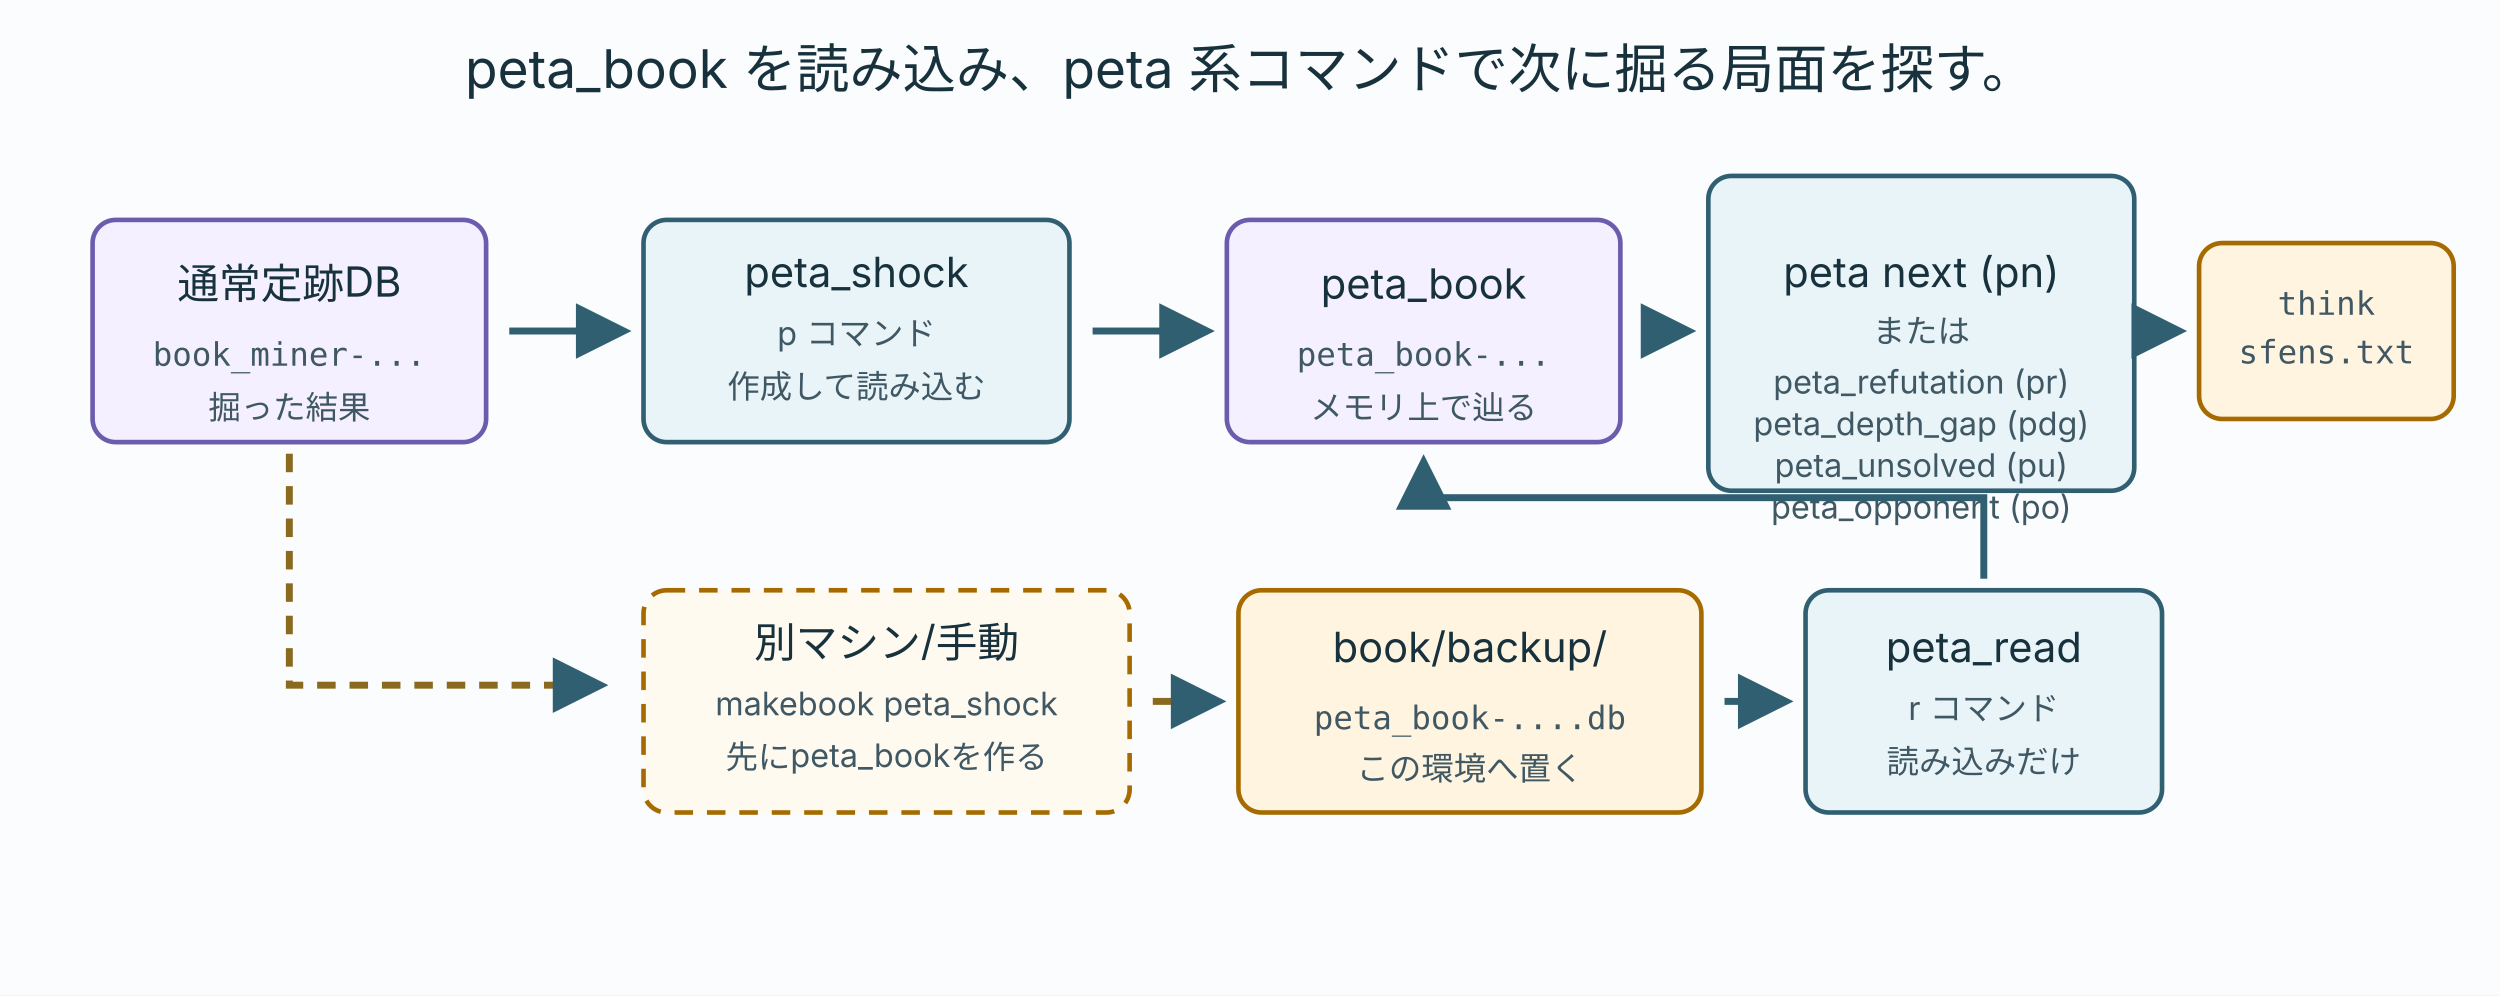
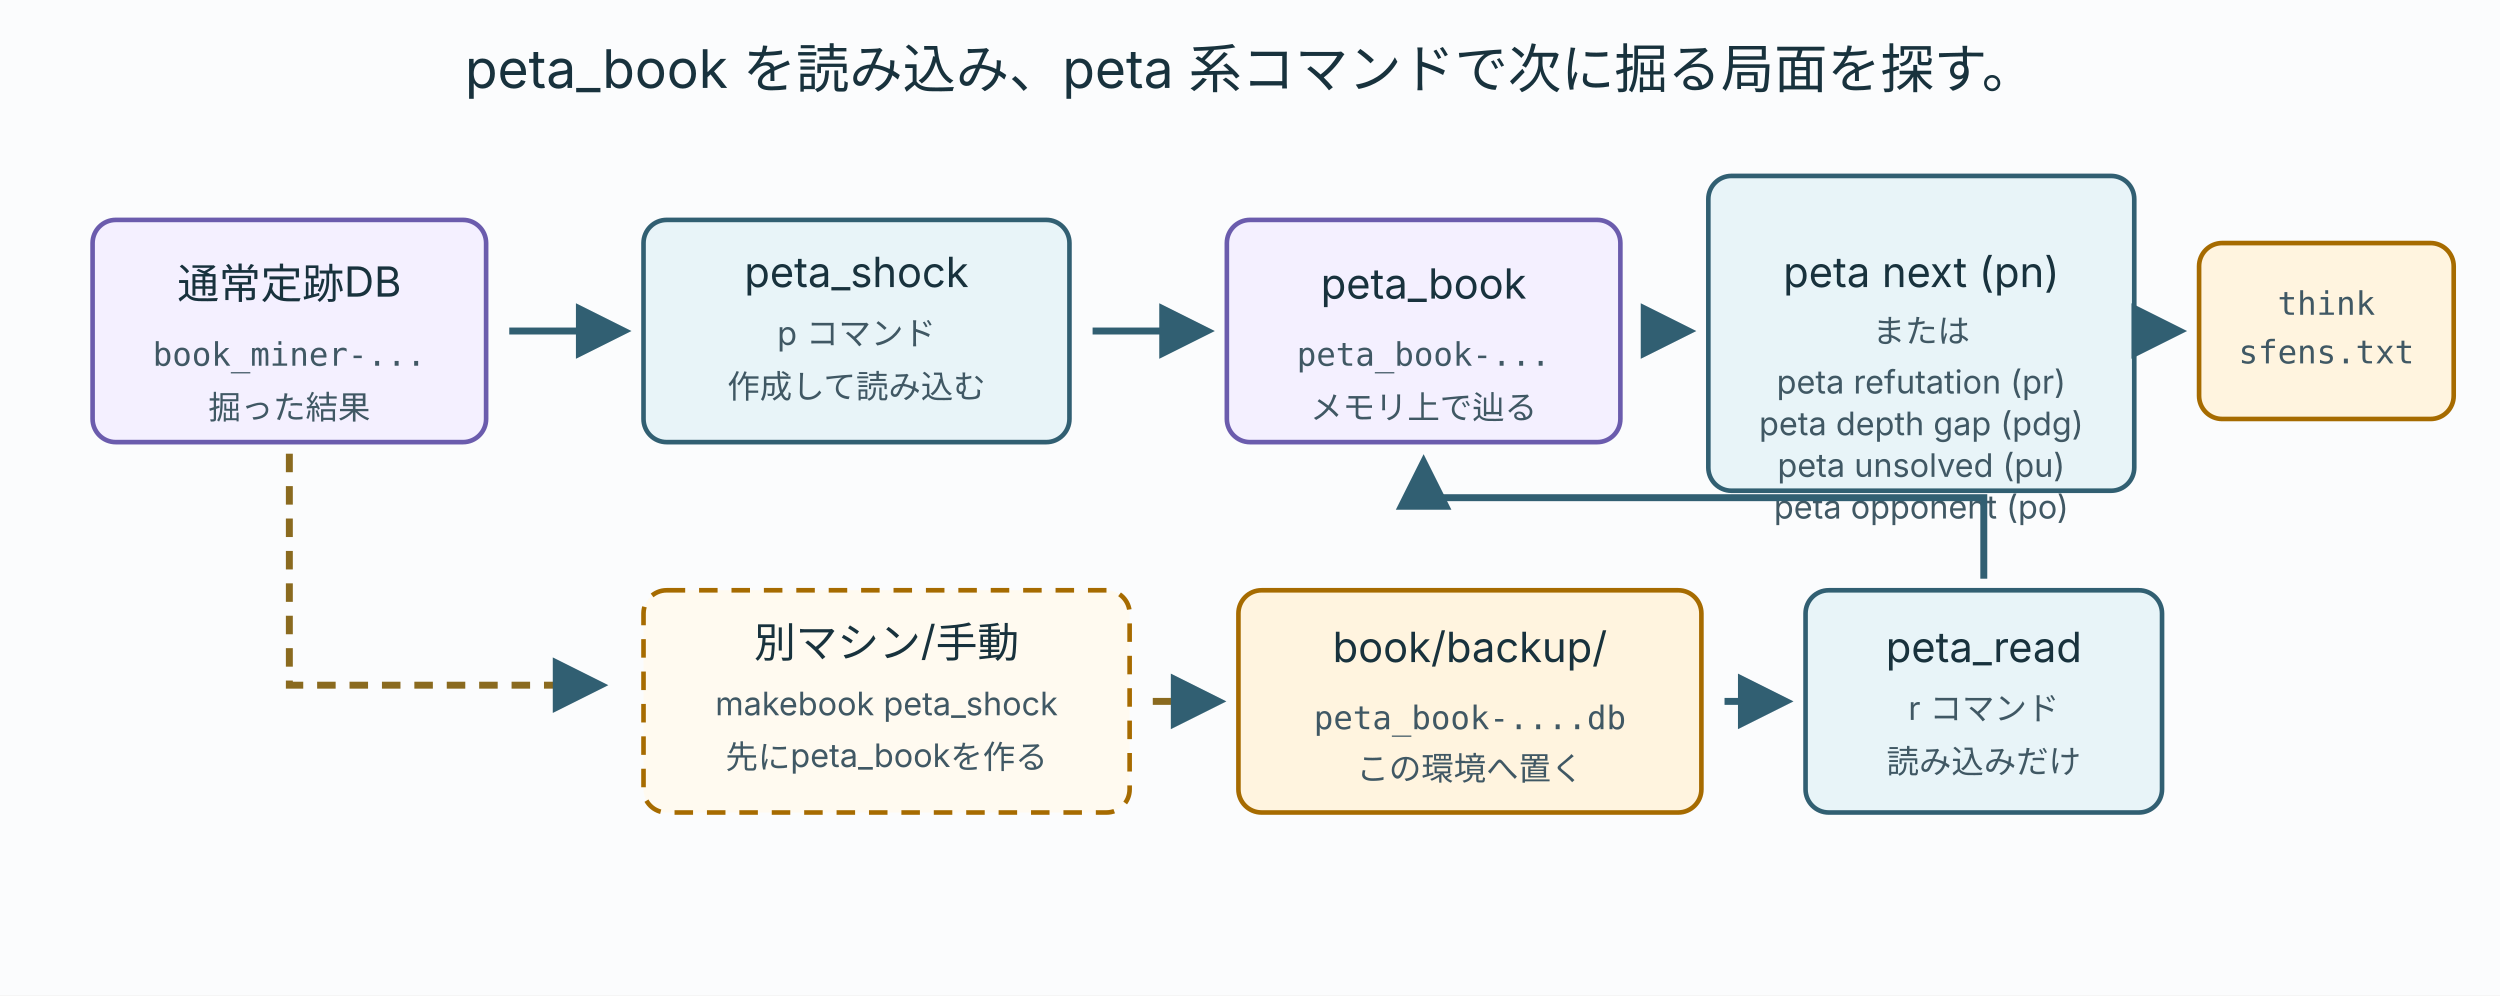
<svg xmlns="http://www.w3.org/2000/svg" width="1080" height="430" viewBox="0 0 1080 430" role="img" aria-labelledby="title desc">
  <defs>
    <marker id="arrow" viewBox="0 0 10 10" refX="8" refY="5" markerWidth="8" markerHeight="8" orient="auto-start-reverse">
      <path d="M 0 0 L 10 5 L 0 10 z" fill="#315f72" />
    </marker>
    <style>
      .bg { fill: #fbfcfd; }
      .box { fill: #ffffff; stroke: #315f72; stroke-width: 2; rx: 10; }
      .db { fill: #f4f0ff; stroke: #6b5cad; }
      .tool { fill: #e8f4f8; }
      .file { fill: #fff4df; stroke: #a66b00; }
      .external { fill: #fffaf0; stroke: #a66b00; stroke-dasharray: 8 6; }
      .line { stroke: #315f72; stroke-width: 3; fill: none; marker-end: url(#arrow); }
      .hint { stroke: #8a6a1f; stroke-width: 3; fill: none; marker-end: url(#arrow); stroke-dasharray: 8 6; }
      .text { font-family: -apple-system, BlinkMacSystemFont, "Segoe UI", sans-serif; fill: #18323d; font-size: 18px; text-anchor: middle; }
      .small { font-size: 14px; fill: #405864; }
      .mono { font-family: ui-monospace, SFMono-Regular, Menlo, Consolas, monospace; font-size: 14px; fill: #405864; }
    </style>
  </defs>
  <rect class="bg" x="0" y="0" width="1080" height="430" />
  <text class="text" x="540" y="38" style="font-size:23px">peta_book を読み込み、peta 系コマンドで次に掘る局面を探す。</text>
  <rect class="box db" x="40" y="95" width="170" height="96" />
  <text class="text" x="125" y="129">通常定跡DB</text>
  <text class="mono" x="125" y="158" text-anchor="middle">book_miner-...</text>
  <text class="text small" x="125" y="181">掘った結果</text>
  <path class="line" d="M 220 143 H 268" />
  <rect class="box tool" x="278" y="95" width="184" height="96" />
  <text class="text" x="370" y="124">peta_shock</text>
  <text class="text small" x="370" y="149">p コマンド</text>
  <text class="text small" x="370" y="172">作成して読み込む</text>
  <path class="line" d="M 472 143 H 520" />
  <rect class="box db" x="530" y="95" width="170" height="96" />
  <text class="text" x="615" y="129">peta_book</text>
  <text class="mono" x="615" y="158" text-anchor="middle">peta_book-...</text>
  <text class="text small" x="615" y="181">メモリ上で辿る</text>
  <path class="line" d="M 710 143 H 728" />
  <rect class="box tool" x="738" y="76" width="184" height="136" />
  <text class="text" x="830" y="124">peta next (pn)</text>
  <text class="text small" x="830" y="148">または</text>
-   <text class="text small" x="830" y="170">peta_refutation (pr)</text>
-   <text class="text small" x="830" y="188">peta_depth_gap (pdg)</text>
-   <text class="text small" x="830" y="206">peta_unsolved (pu)</text>
-   <text class="text small" x="830" y="224">peta_opponent (po)</text>
+   <text class="text small" x="830" y="170">peta refutation (pr)</text>
+   <text class="text small" x="830" y="188">peta depth gap (pdg)</text>
+   <text class="text small" x="830" y="206">peta unsolved (pu)</text>
+   <text class="text small" x="830" y="224">peta opponent (po)</text>
  <path class="line" d="M 932 143 H 940" />
  <rect class="box file" x="950" y="105" width="110" height="76" />
  <text class="mono" x="1005" y="136" text-anchor="middle">think</text>
  <text class="mono" x="1005" y="157" text-anchor="middle">sfens.txt</text>
  <path class="hint" d="M 125 196 V 296 H 258" />
  <rect class="box external" x="278" y="255" width="210" height="96" />
  <text class="text" x="383" y="284">別マシン/手動</text>
  <text class="text small" x="383" y="309">makebook peta_shock</text>
  <text class="text small" x="383" y="332">先にpeta_bookを作る</text>
  <path class="hint" d="M 498 303 H 525" />
  <rect class="box file" x="535" y="255" width="200" height="96" />
  <text class="text" x="635" y="286">book/backup/</text>
  <text class="mono" x="635" y="315" text-anchor="middle">peta_book-....db</text>
  <text class="text small" x="635" y="337">この環境へ置く</text>
  <path class="line" d="M 745 303 H 770" />
  <rect class="box tool" x="780" y="255" width="154" height="96" />
  <text class="text" x="857" y="286">peta_read</text>
  <text class="text small" x="857" y="311">r コマンド</text>
  <text class="text small" x="857" y="334">読み込みだけ</text>
  <path class="line" d="M 857 250 V 215 H 615 V 201" />
</svg>
